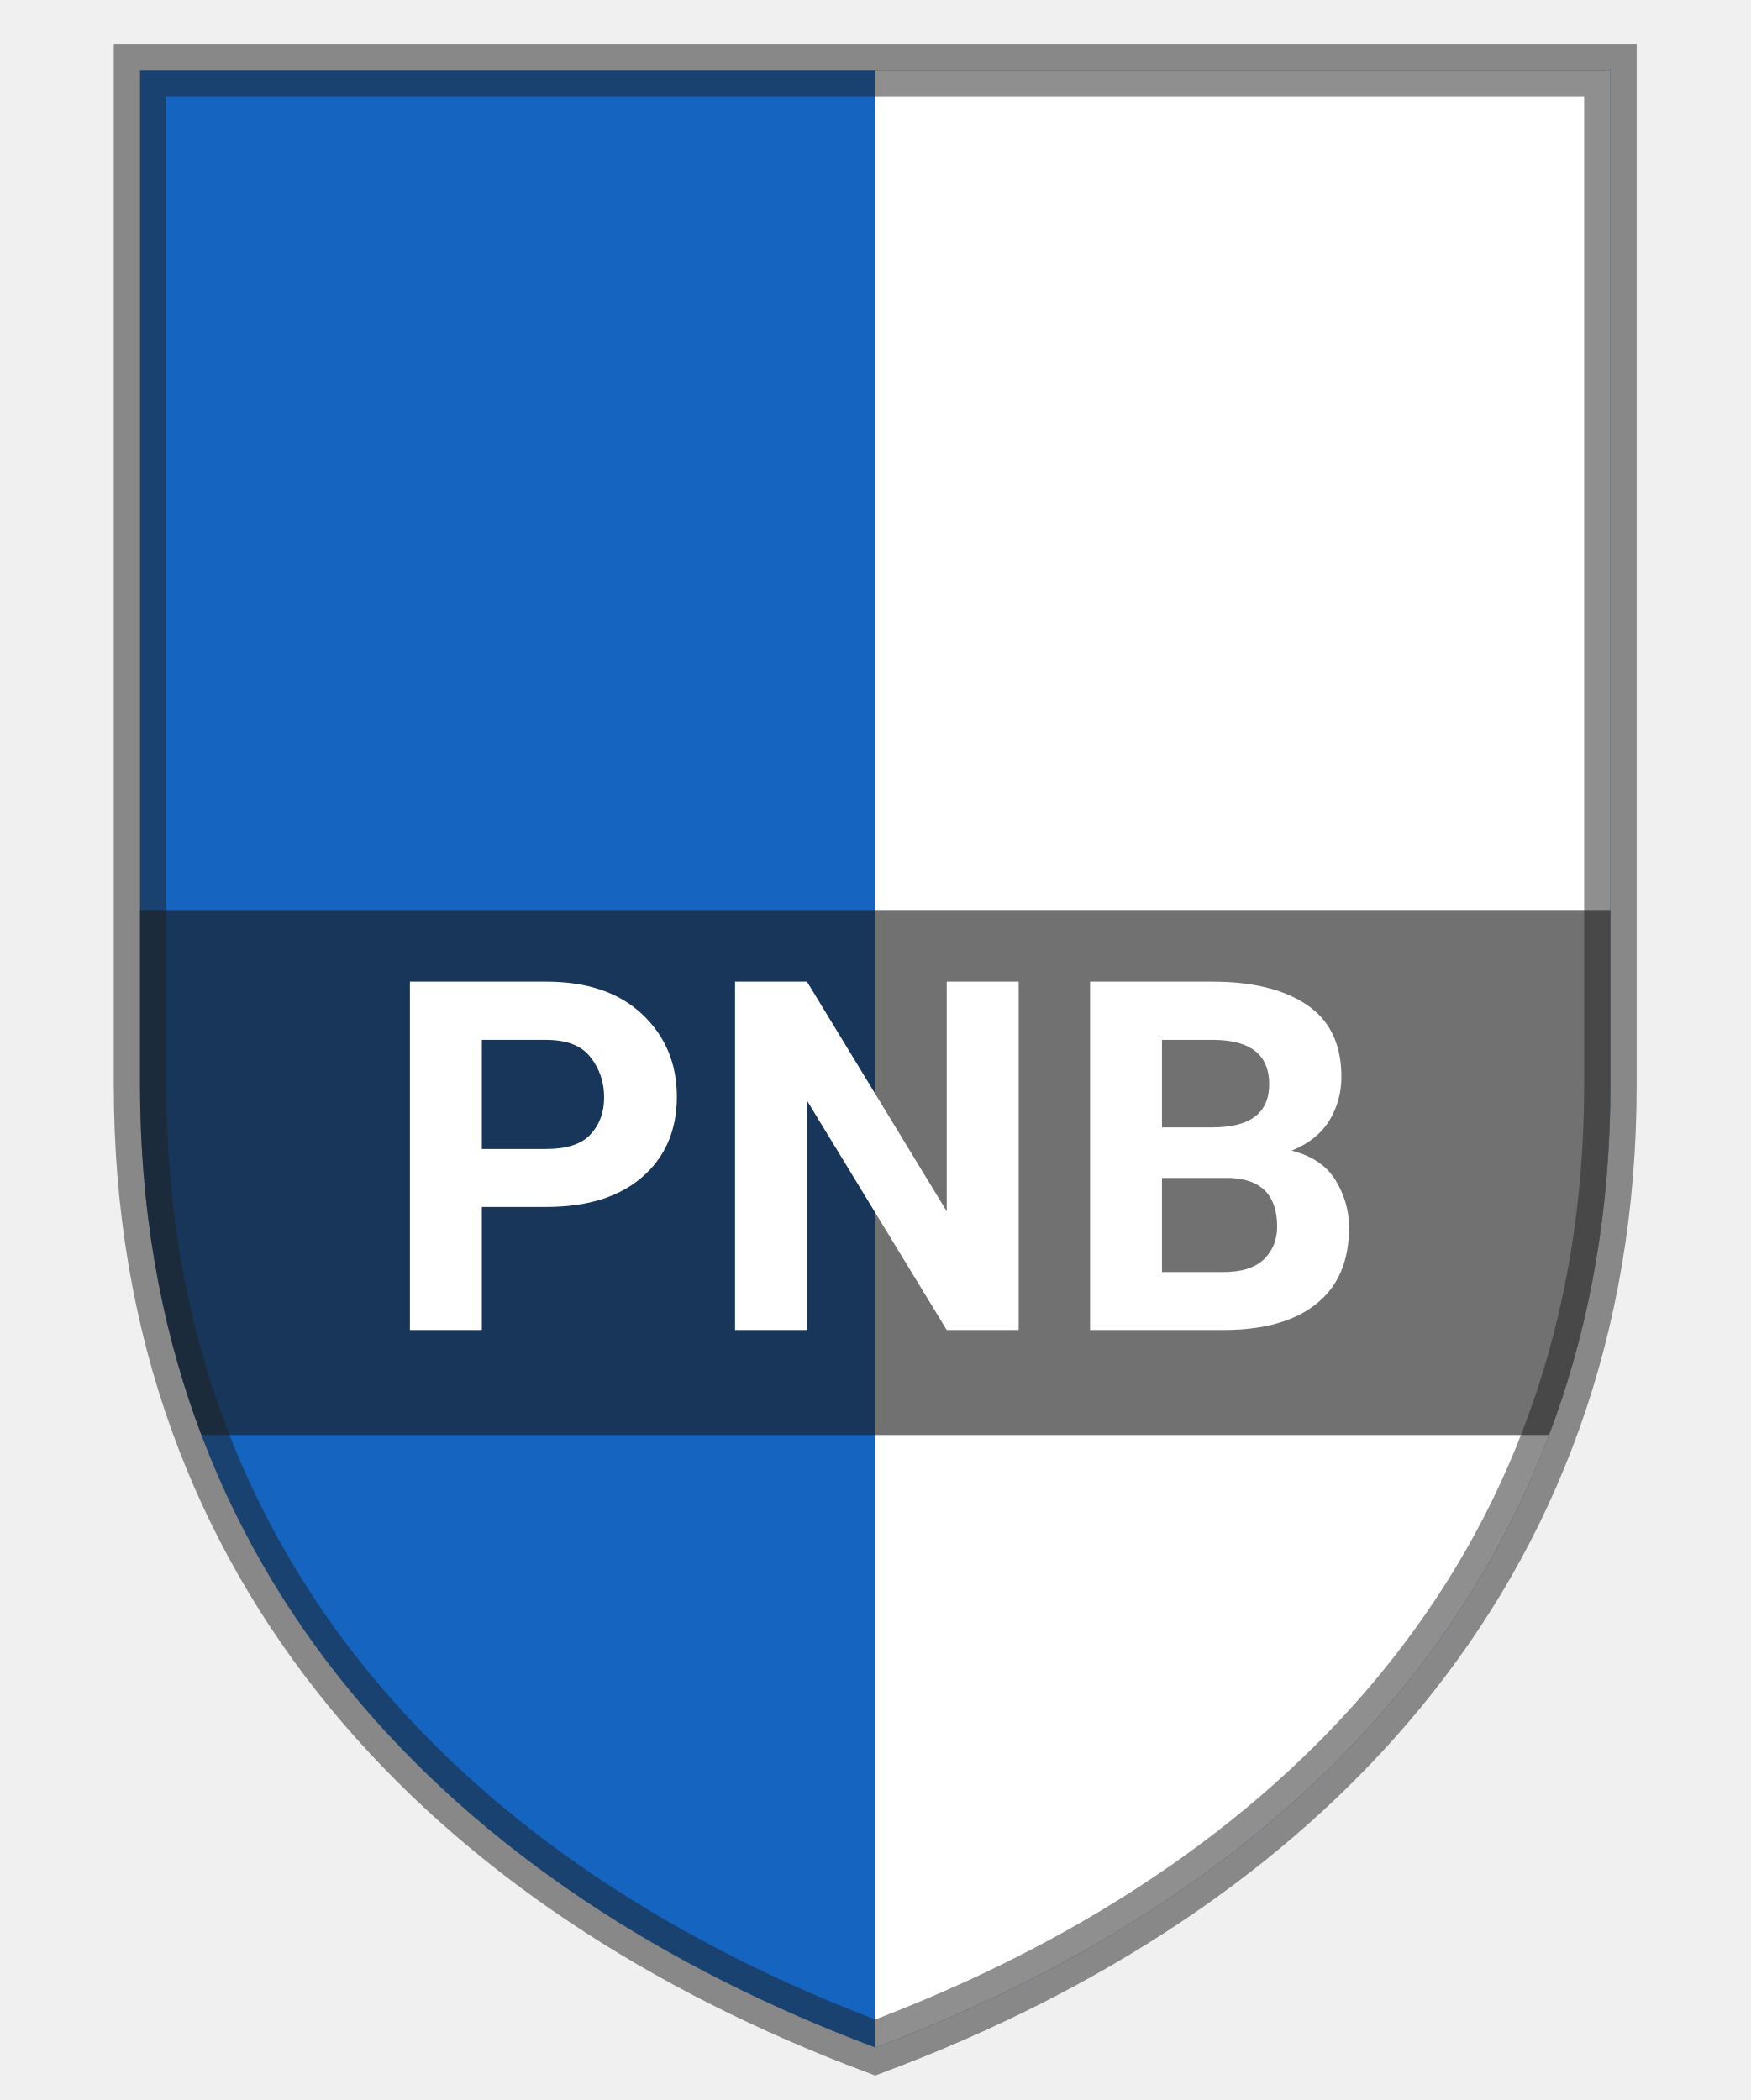
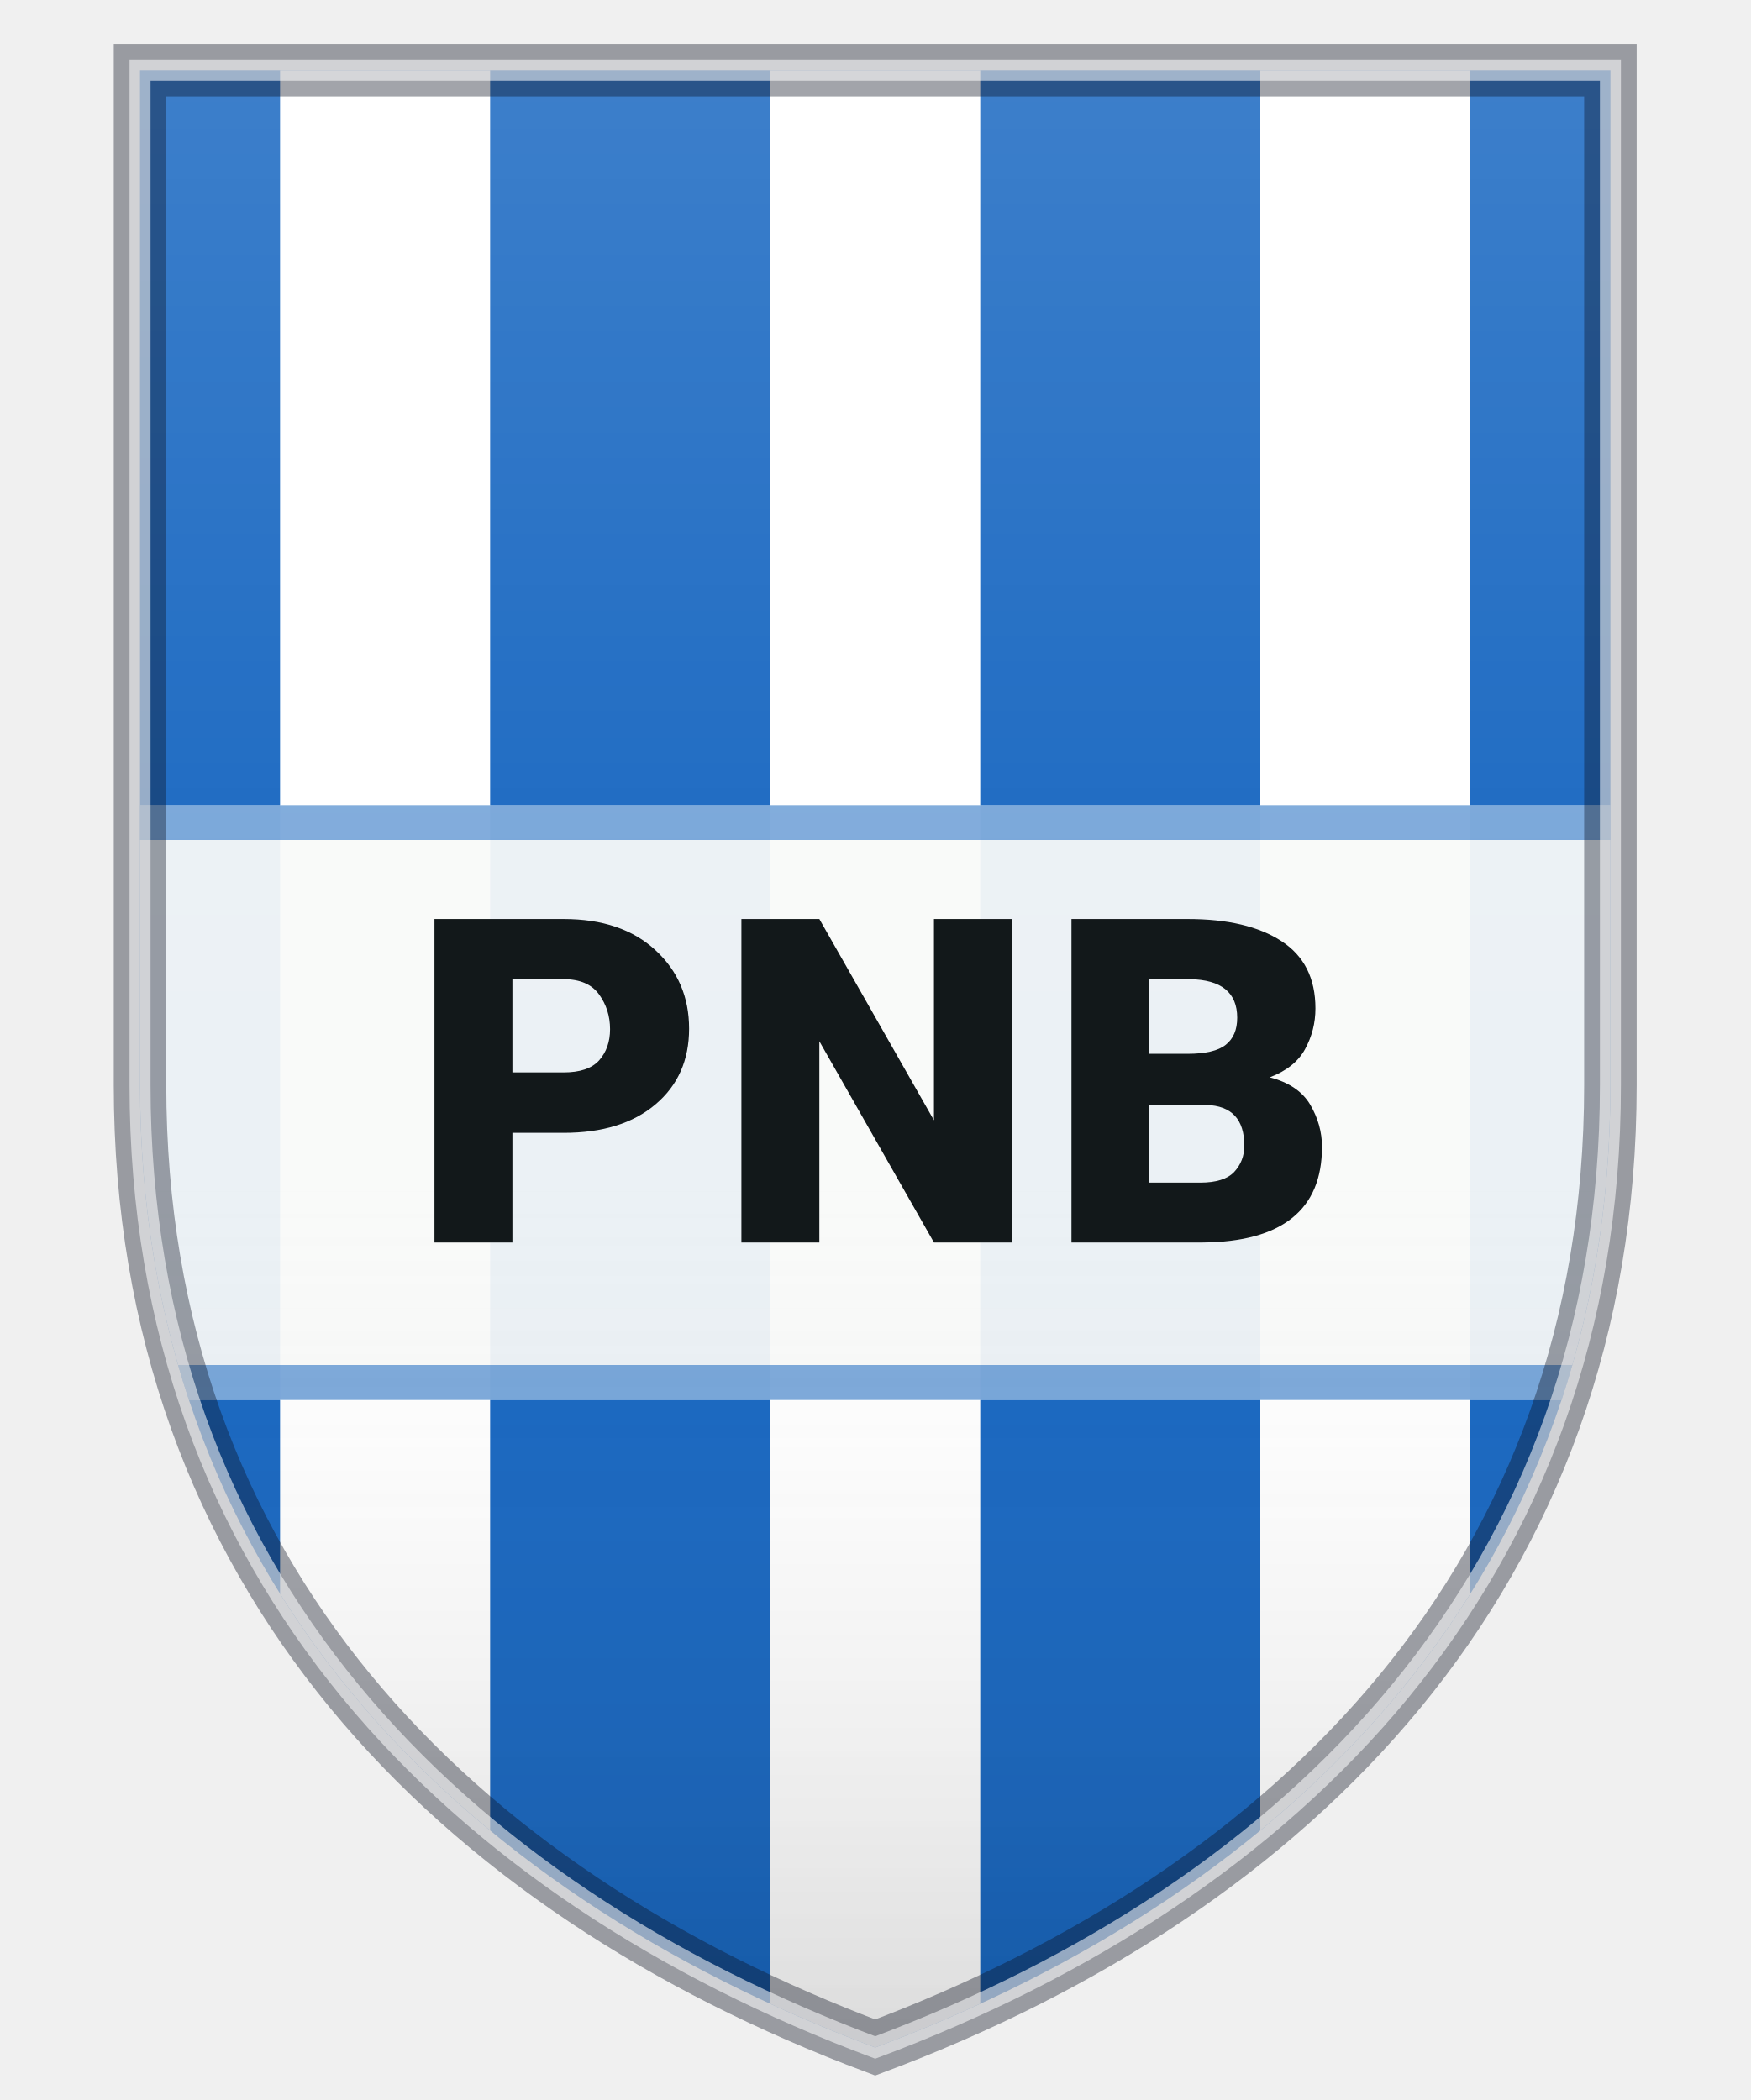
<svg xmlns="http://www.w3.org/2000/svg" viewBox="0 0 100 120" width="100" height="120" role="img" data-generico="1" aria-label="Escudo do Parnahyba">
-   <clipPath id="escudo">
-     <path d="M8 4 H92 V62 C92 90 74 108 50 117 C26 108 8 90 8 62 Z" />
-   </clipPath>
+   <defs>
+     <clipPath id="escudo">
+       <path d="M8 4 H92 V62 C92 90 74 108 50 117 C26 108 8 90 8 62 Z" />
+     </clipPath>
+     <linearGradient id="volume" x1="0" y1="0" x2="0" y2="1">
+       <stop offset="0" stop-color="#FFFFFF" stop-opacity=".18" />
+       <stop offset=".55" stop-color="#FFFFFF" stop-opacity="0" />
+       <stop offset="1" stop-color="#000000" stop-opacity=".16" />
+     </linearGradient>
+   </defs>
  <g clip-path="url(#escudo)">
    <path d="M8 4 H92 V62 C92 90 74 108 50 117 C26 108 8 90 8 62 Z" fill="#1565C0" />
-     <path d="M50 4 H92 V62 C92 90 74 108 50 117 Z" fill="#FFFFFF" />
-     <rect x="0" y="52" width="100" height="30" fill="#1A1A1A" fill-opacity=".62" />
-     <text x="50" y="76" text-anchor="middle" font-family="system-ui, -apple-system, 'Segoe UI', Roboto, sans-serif" font-size="28" font-weight="700" letter-spacing="0.5" fill="#FFFFFF">PNB</text>
+     <rect x="16" y="0" width="12" height="120" fill="#FFFFFF" />
+     <rect x="44" y="0" width="12" height="120" fill="#FFFFFF" />
+     <rect x="72" y="0" width="12" height="120" fill="#FFFFFF" />
+     <rect x="0" y="46" width="100" height="34" fill="#F8FAF9" fill-opacity=".94" />
+     <rect x="0" y="46" width="100" height="2" fill="#1565C0" fill-opacity=".55" />
+     <rect x="0" y="78" width="100" height="2" fill="#1565C0" fill-opacity=".55" />
+     <rect x="0" y="0" width="100" height="120" fill="url(#volume)" />
+     <text x="50" y="71" text-anchor="middle" font-family="system-ui, -apple-system, 'Segoe UI', Roboto, sans-serif" font-size="26" font-weight="800" letter-spacing="0.6" fill="#12181A">PNB</text>
  </g>
-   <path d="M8 4 H92 V62 C92 90 74 108 50 117 C26 108 8 90 8 62 Z" fill="none" stroke="#212121" stroke-opacity=".5" stroke-width="3" />
+   <path d="M8 4 H92 V62 C92 90 74 108 50 117 C26 108 8 90 8 62 Z" fill="none" stroke="#0B1220" stroke-opacity=".38" stroke-width="3" />
+   <path d="M8 4 H92 V62 C92 90 74 108 50 117 C26 108 8 90 8 62 Z" fill="none" stroke="#FFFFFF" stroke-opacity=".55" stroke-width="1.2" />
</svg>
